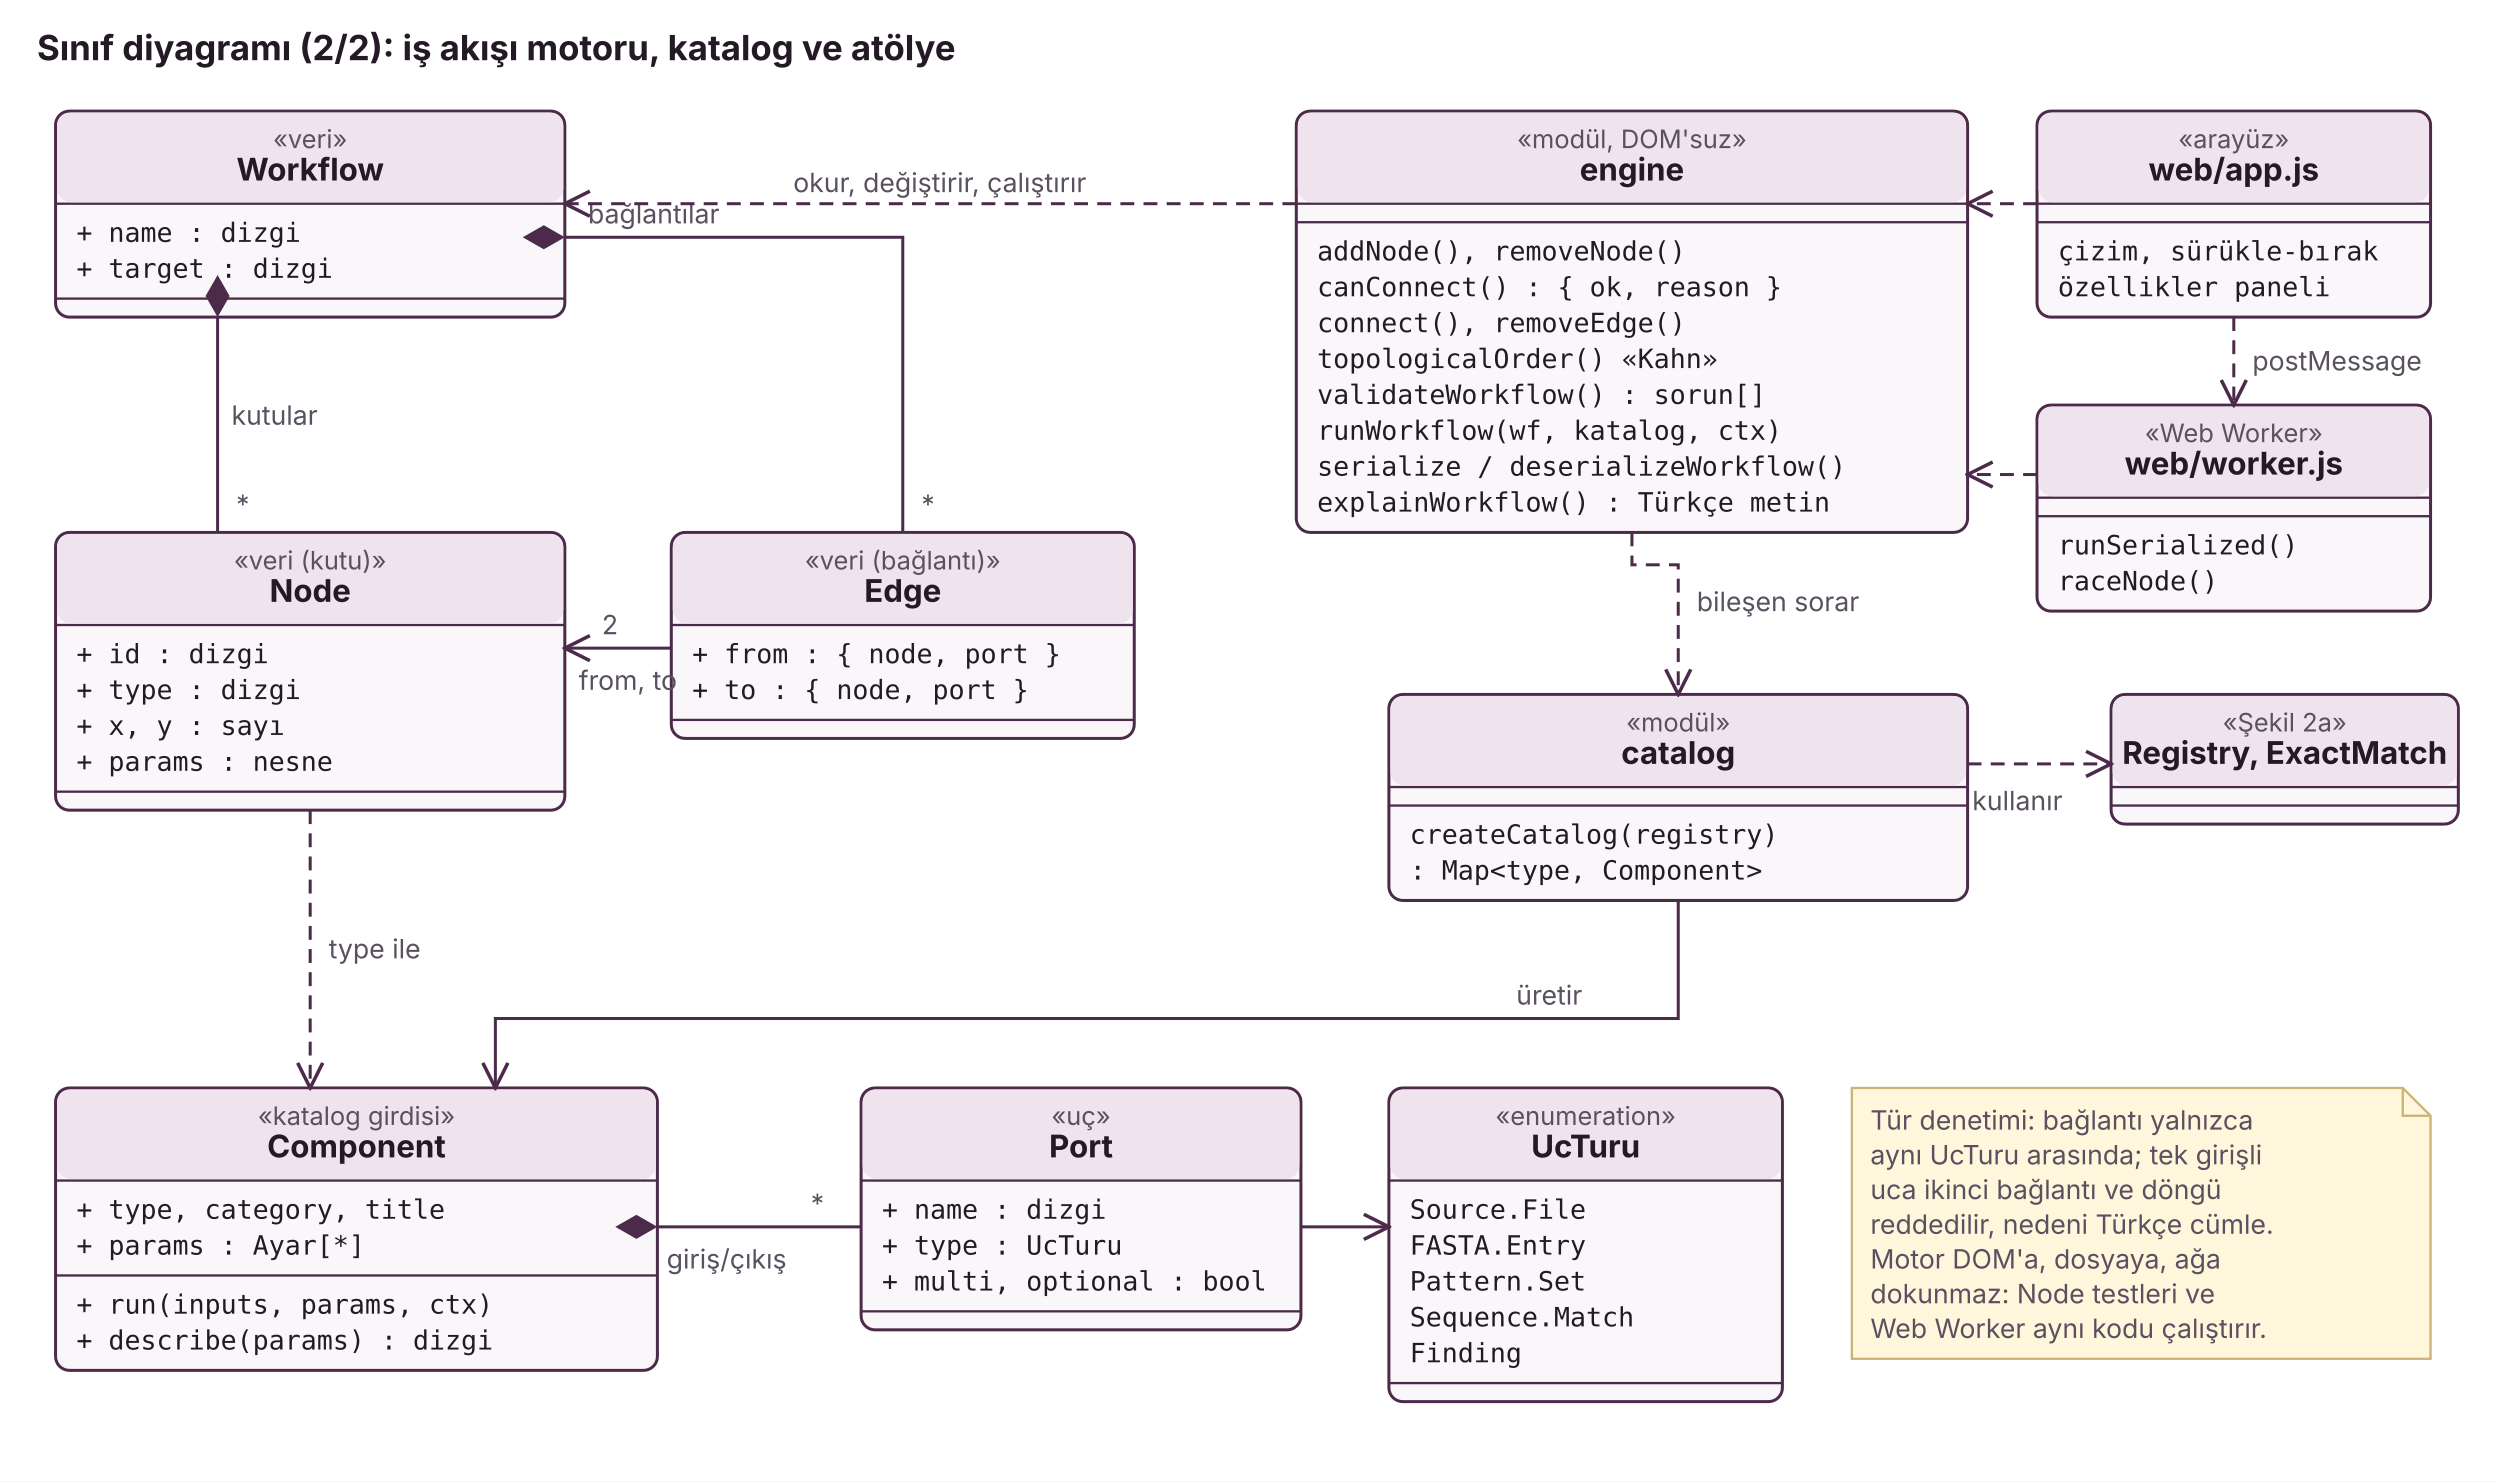
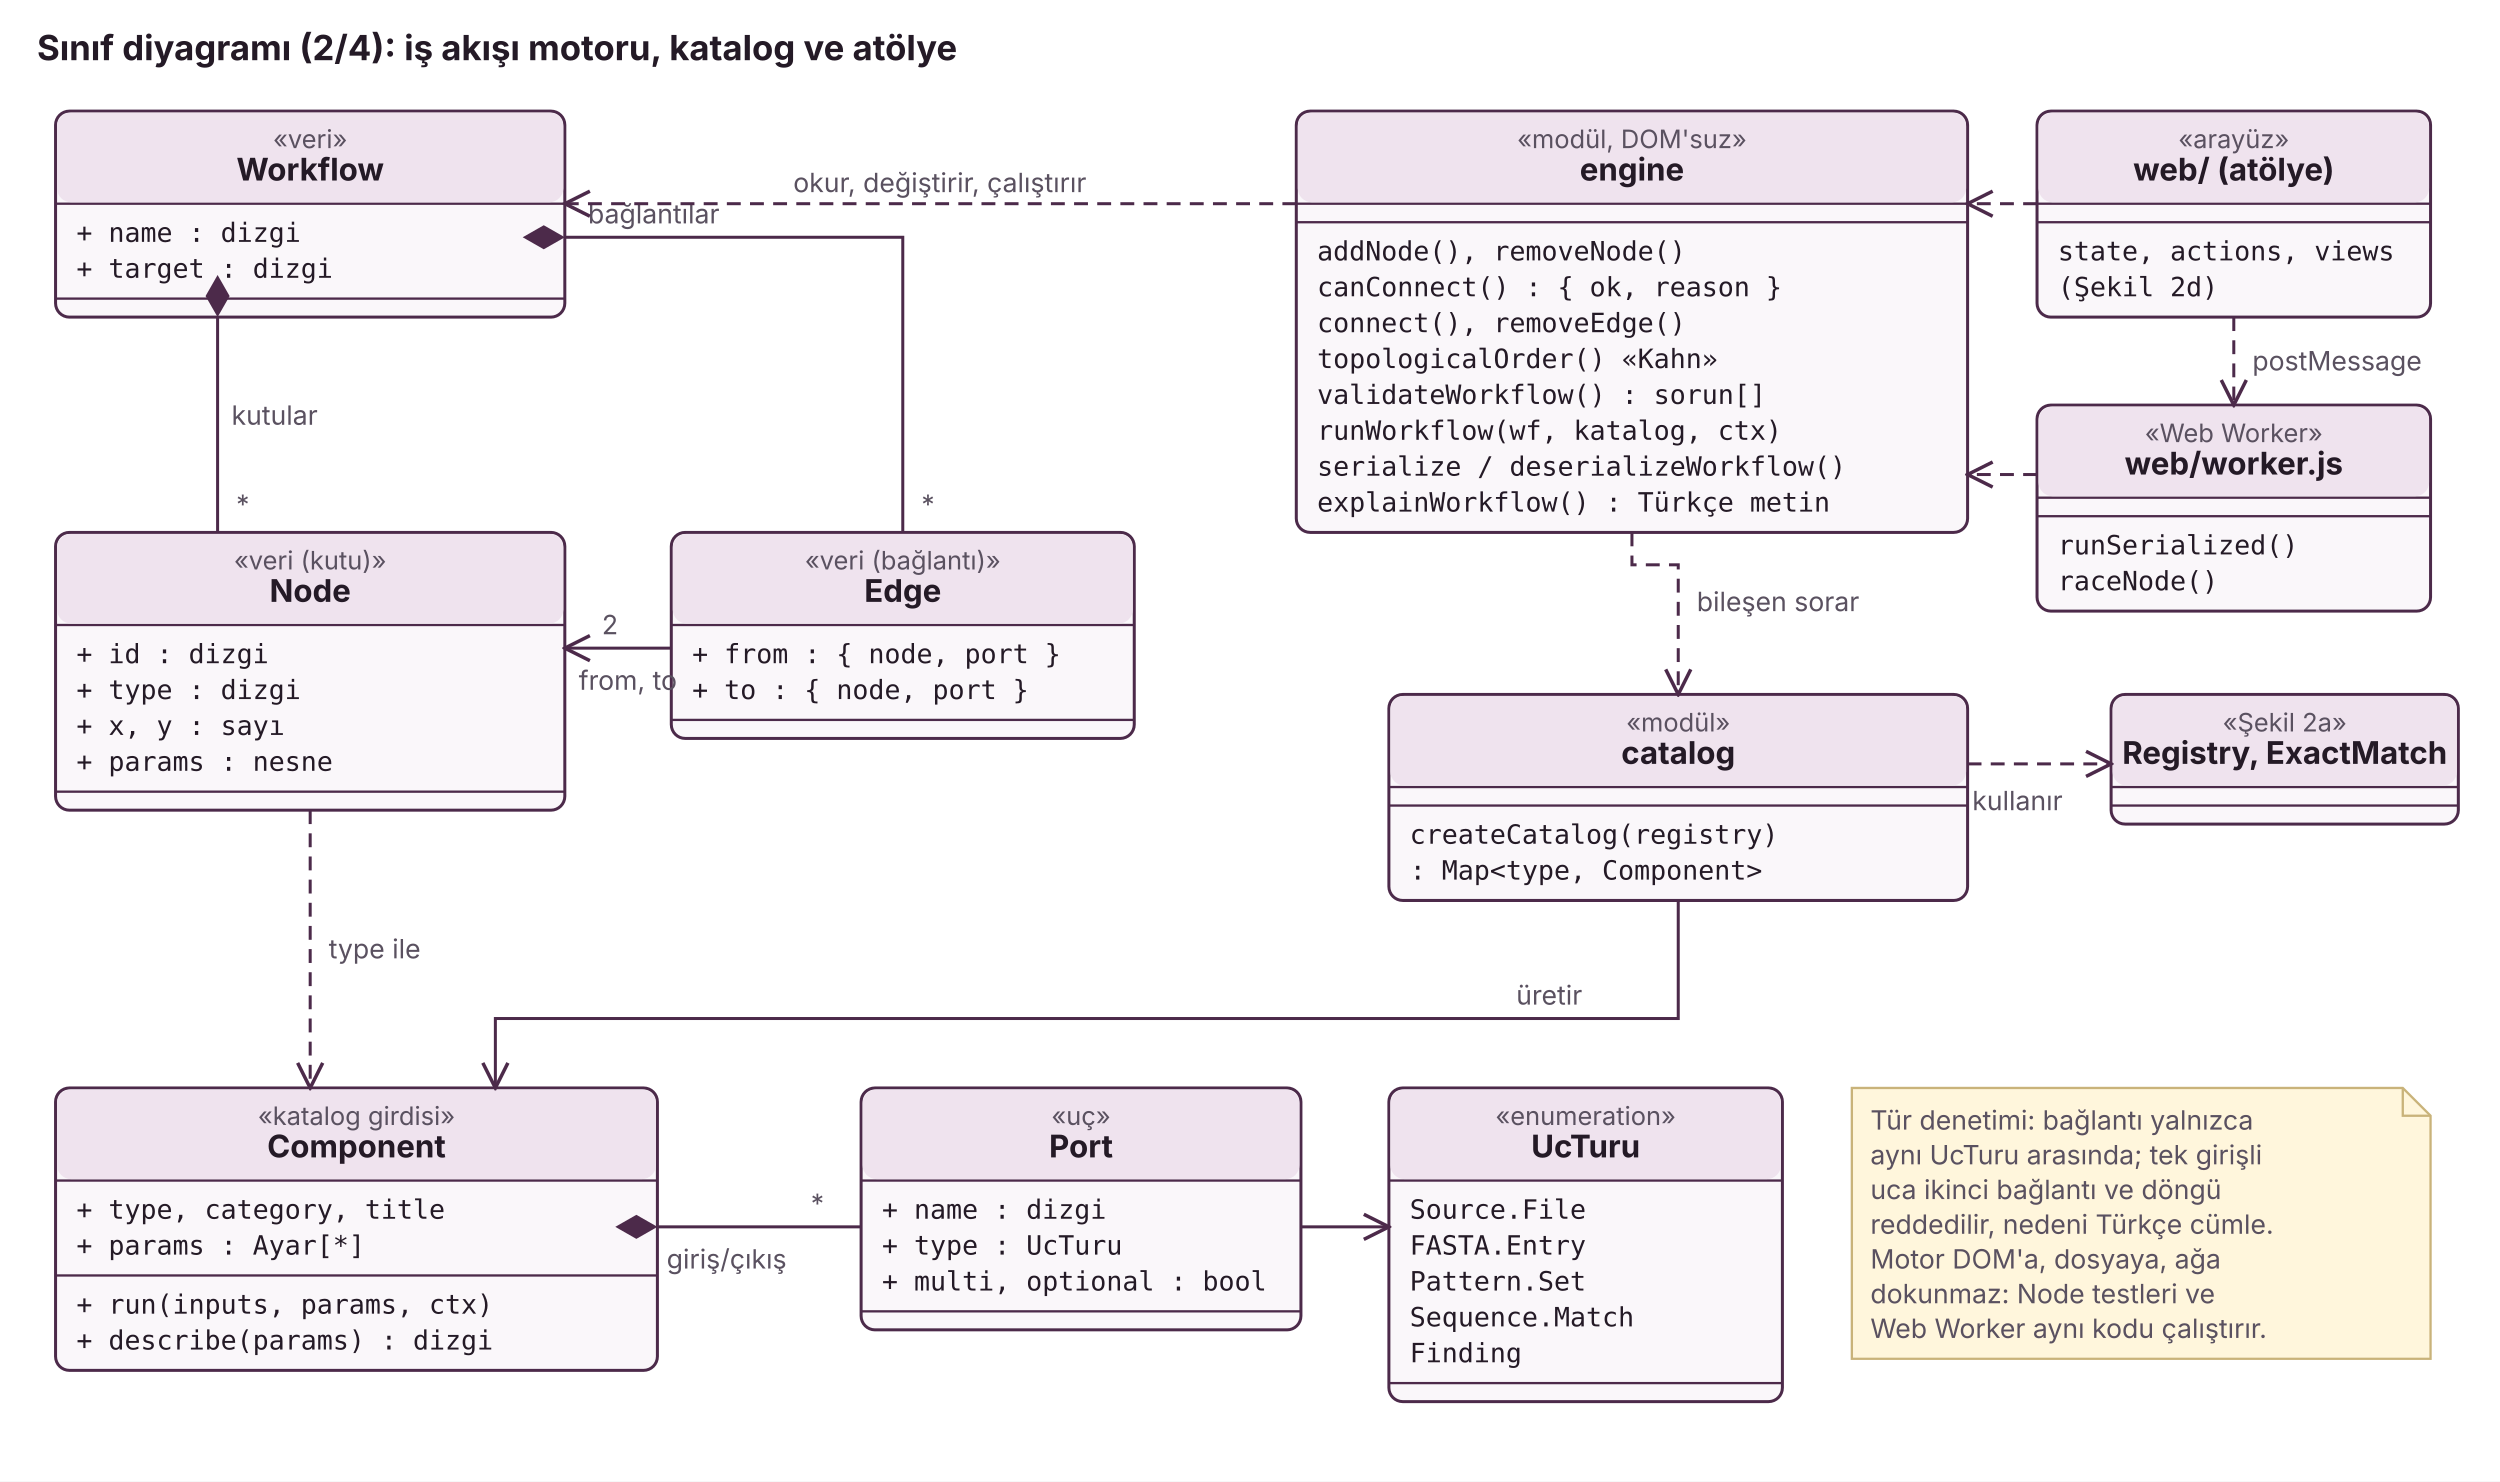
- <svg xmlns="http://www.w3.org/2000/svg" viewBox="0 0 1080 640" width="1080" height="640" role="img" aria-label="Sınıf diyagramı (2/2): iş akışı motoru, katalog ve atölye">
+ <svg xmlns="http://www.w3.org/2000/svg" viewBox="0 0 1080 640" width="1080" height="640" role="img" aria-label="Sınıf diyagramı (2/4): iş akışı motoru, katalog ve atölye">
  <defs>
    <marker id="tri" viewBox="0 0 12 12" refX="11" refY="6" markerWidth="13" markerHeight="13" orient="auto-start-reverse">
      <path d="M1 1 L11 6 L1 11 Z" fill="#fff" stroke="#4c2a4a" stroke-width="1.2" />
    </marker>
    <marker id="open" viewBox="0 0 12 12" refX="11" refY="6" markerWidth="10" markerHeight="10" orient="auto-start-reverse">
      <path d="M1 1 L11 6 L1 11" fill="none" stroke="#4c2a4a" stroke-width="1.4" />
    </marker>
    <marker id="solid" viewBox="0 0 12 12" refX="11" refY="6" markerWidth="9" markerHeight="9" orient="auto-start-reverse">
      <path d="M1 1 L11 6 L1 11 Z" fill="#4c2a4a" />
    </marker>
    <marker id="dia" viewBox="0 0 16 10" refX="1" refY="5" markerWidth="16" markerHeight="10" orient="auto-start-reverse">
      <path d="M1 5 L8 1 L15 5 L8 9 Z" fill="#fff" stroke="#4c2a4a" stroke-width="1.2" />
    </marker>
    <marker id="diaf" viewBox="0 0 16 10" refX="1" refY="5" markerWidth="16" markerHeight="10" orient="auto-start-reverse">
      <path d="M1 5 L8 1 L15 5 L8 9 Z" fill="#4c2a4a" />
    </marker>
  </defs>
  <rect width="1080" height="640" fill="#ffffff" />
-   <text x="16" y="26" font-family="Inter, Segoe UI, DejaVu Sans, Helvetica, Arial, sans-serif" font-size="15" font-weight="700" text-anchor="start" fill="#241a26">Sınıf diyagramı (2/2): iş akışı motoru, katalog ve atölye</text>
+   <text x="16" y="26" font-family="Inter, Segoe UI, DejaVu Sans, Helvetica, Arial, sans-serif" font-size="15" font-weight="700" text-anchor="start" fill="#241a26">Sınıf diyagramı (2/4): iş akışı motoru, katalog ve atölye</text>
  <rect x="24" y="48" width="220" height="89" rx="6" fill="#faf7fa" stroke="#4c2a4a" stroke-width="1.3" />
  <path d="M 24 88 L 244 88" stroke="#4c2a4a" stroke-width="1" />
  <rect x="24.65" y="48.65" width="218.7" height="38.7" rx="6" fill="#efe3ee" />
  <text x="134" y="64" font-family="Inter, Segoe UI, DejaVu Sans, Helvetica, Arial, sans-serif" font-size="11" font-weight="400" text-anchor="middle" fill="#5a5160">«veri»</text>
  <text x="134" y="78" font-family="Inter, Segoe UI, DejaVu Sans, Helvetica, Arial, sans-serif" font-size="13.5" font-weight="700" text-anchor="middle" fill="#241a26">Workflow</text>
  <text x="33" y="104.5" font-family="JetBrains Mono, DejaVu Sans Mono, Consolas, monospace" font-size="11.5" font-weight="400" text-anchor="start" fill="#241a26">+ name : dizgi</text>
  <text x="33" y="120" font-family="JetBrains Mono, DejaVu Sans Mono, Consolas, monospace" font-size="11.5" font-weight="400" text-anchor="start" fill="#241a26">+ target : dizgi</text>
  <path d="M 24 129 L 244 129" stroke="#4c2a4a" stroke-width="1" />
  <rect x="24" y="230" width="220" height="120" rx="6" fill="#faf7fa" stroke="#4c2a4a" stroke-width="1.3" />
  <path d="M 24 270 L 244 270" stroke="#4c2a4a" stroke-width="1" />
  <rect x="24.65" y="230.65" width="218.7" height="38.7" rx="6" fill="#efe3ee" />
  <text x="134" y="246" font-family="Inter, Segoe UI, DejaVu Sans, Helvetica, Arial, sans-serif" font-size="11" font-weight="400" text-anchor="middle" fill="#5a5160">«veri (kutu)»</text>
  <text x="134" y="260" font-family="Inter, Segoe UI, DejaVu Sans, Helvetica, Arial, sans-serif" font-size="13.5" font-weight="700" text-anchor="middle" fill="#241a26">Node</text>
  <text x="33" y="286.5" font-family="JetBrains Mono, DejaVu Sans Mono, Consolas, monospace" font-size="11.5" font-weight="400" text-anchor="start" fill="#241a26">+ id : dizgi</text>
  <text x="33" y="302" font-family="JetBrains Mono, DejaVu Sans Mono, Consolas, monospace" font-size="11.5" font-weight="400" text-anchor="start" fill="#241a26">+ type : dizgi</text>
  <text x="33" y="317.5" font-family="JetBrains Mono, DejaVu Sans Mono, Consolas, monospace" font-size="11.5" font-weight="400" text-anchor="start" fill="#241a26">+ x, y : sayı</text>
  <text x="33" y="333" font-family="JetBrains Mono, DejaVu Sans Mono, Consolas, monospace" font-size="11.5" font-weight="400" text-anchor="start" fill="#241a26">+ params : nesne</text>
  <path d="M 24 342 L 244 342" stroke="#4c2a4a" stroke-width="1" />
  <rect x="290" y="230" width="200" height="89" rx="6" fill="#faf7fa" stroke="#4c2a4a" stroke-width="1.3" />
  <path d="M 290 270 L 490 270" stroke="#4c2a4a" stroke-width="1" />
  <rect x="290.65" y="230.65" width="198.7" height="38.7" rx="6" fill="#efe3ee" />
  <text x="390" y="246" font-family="Inter, Segoe UI, DejaVu Sans, Helvetica, Arial, sans-serif" font-size="11" font-weight="400" text-anchor="middle" fill="#5a5160">«veri (bağlantı)»</text>
  <text x="390" y="260" font-family="Inter, Segoe UI, DejaVu Sans, Helvetica, Arial, sans-serif" font-size="13.5" font-weight="700" text-anchor="middle" fill="#241a26">Edge</text>
  <text x="299" y="286.5" font-family="JetBrains Mono, DejaVu Sans Mono, Consolas, monospace" font-size="11.5" font-weight="400" text-anchor="start" fill="#241a26">+ from : { node, port }</text>
  <text x="299" y="302" font-family="JetBrains Mono, DejaVu Sans Mono, Consolas, monospace" font-size="11.5" font-weight="400" text-anchor="start" fill="#241a26">+ to : { node, port }</text>
  <path d="M 290 311 L 490 311" stroke="#4c2a4a" stroke-width="1" />
  <rect x="24" y="470" width="260" height="122" rx="6" fill="#faf7fa" stroke="#4c2a4a" stroke-width="1.3" />
  <path d="M 24 510 L 284 510" stroke="#4c2a4a" stroke-width="1" />
  <rect x="24.65" y="470.65" width="258.7" height="38.7" rx="6" fill="#efe3ee" />
  <text x="154" y="486" font-family="Inter, Segoe UI, DejaVu Sans, Helvetica, Arial, sans-serif" font-size="11" font-weight="400" text-anchor="middle" fill="#5a5160">«katalog girdisi»</text>
  <text x="154" y="500" font-family="Inter, Segoe UI, DejaVu Sans, Helvetica, Arial, sans-serif" font-size="13.5" font-weight="700" text-anchor="middle" fill="#241a26">Component</text>
  <text x="33" y="526.5" font-family="JetBrains Mono, DejaVu Sans Mono, Consolas, monospace" font-size="11.5" font-weight="400" text-anchor="start" fill="#241a26">+ type, category, title</text>
  <text x="33" y="542" font-family="JetBrains Mono, DejaVu Sans Mono, Consolas, monospace" font-size="11.5" font-weight="400" text-anchor="start" fill="#241a26">+ params : Ayar[*]</text>
  <path d="M 24 551 L 284 551" stroke="#4c2a4a" stroke-width="1" />
  <text x="33" y="567.5" font-family="JetBrains Mono, DejaVu Sans Mono, Consolas, monospace" font-size="11.5" font-weight="400" text-anchor="start" fill="#241a26">+ run(inputs, params, ctx)</text>
  <text x="33" y="583" font-family="JetBrains Mono, DejaVu Sans Mono, Consolas, monospace" font-size="11.5" font-weight="400" text-anchor="start" fill="#241a26">+ describe(params) : dizgi</text>
  <rect x="372" y="470" width="190" height="104.5" rx="6" fill="#faf7fa" stroke="#4c2a4a" stroke-width="1.3" />
  <path d="M 372 510 L 562 510" stroke="#4c2a4a" stroke-width="1" />
  <rect x="372.65" y="470.65" width="188.7" height="38.7" rx="6" fill="#efe3ee" />
  <text x="467" y="486" font-family="Inter, Segoe UI, DejaVu Sans, Helvetica, Arial, sans-serif" font-size="11" font-weight="400" text-anchor="middle" fill="#5a5160">«uç»</text>
  <text x="467" y="500" font-family="Inter, Segoe UI, DejaVu Sans, Helvetica, Arial, sans-serif" font-size="13.5" font-weight="700" text-anchor="middle" fill="#241a26">Port</text>
  <text x="381" y="526.5" font-family="JetBrains Mono, DejaVu Sans Mono, Consolas, monospace" font-size="11.5" font-weight="400" text-anchor="start" fill="#241a26">+ name : dizgi</text>
  <text x="381" y="542" font-family="JetBrains Mono, DejaVu Sans Mono, Consolas, monospace" font-size="11.5" font-weight="400" text-anchor="start" fill="#241a26">+ type : UcTuru</text>
  <text x="381" y="557.5" font-family="JetBrains Mono, DejaVu Sans Mono, Consolas, monospace" font-size="11.5" font-weight="400" text-anchor="start" fill="#241a26">+ multi, optional : bool</text>
  <path d="M 372 566.5 L 562 566.5" stroke="#4c2a4a" stroke-width="1" />
  <rect x="600" y="470" width="170" height="135.5" rx="6" fill="#faf7fa" stroke="#4c2a4a" stroke-width="1.3" />
  <path d="M 600 510 L 770 510" stroke="#4c2a4a" stroke-width="1" />
  <rect x="600.65" y="470.65" width="168.7" height="38.7" rx="6" fill="#efe3ee" />
  <text x="685" y="486" font-family="Inter, Segoe UI, DejaVu Sans, Helvetica, Arial, sans-serif" font-size="11" font-weight="400" text-anchor="middle" fill="#5a5160">«enumeration»</text>
  <text x="685" y="500" font-family="Inter, Segoe UI, DejaVu Sans, Helvetica, Arial, sans-serif" font-size="13.5" font-weight="700" text-anchor="middle" fill="#241a26">UcTuru</text>
  <text x="609" y="526.5" font-family="JetBrains Mono, DejaVu Sans Mono, Consolas, monospace" font-size="11.5" font-weight="400" text-anchor="start" fill="#241a26">Source.File</text>
  <text x="609" y="542" font-family="JetBrains Mono, DejaVu Sans Mono, Consolas, monospace" font-size="11.5" font-weight="400" text-anchor="start" fill="#241a26">FASTA.Entry</text>
  <text x="609" y="557.5" font-family="JetBrains Mono, DejaVu Sans Mono, Consolas, monospace" font-size="11.5" font-weight="400" text-anchor="start" fill="#241a26">Pattern.Set</text>
  <text x="609" y="573" font-family="JetBrains Mono, DejaVu Sans Mono, Consolas, monospace" font-size="11.5" font-weight="400" text-anchor="start" fill="#241a26">Sequence.Match</text>
  <text x="609" y="588.5" font-family="JetBrains Mono, DejaVu Sans Mono, Consolas, monospace" font-size="11.5" font-weight="400" text-anchor="start" fill="#241a26">Finding</text>
  <path d="M 600 597.5 L 770 597.5" stroke="#4c2a4a" stroke-width="1" />
  <rect x="560" y="48" width="290" height="182" rx="6" fill="#faf7fa" stroke="#4c2a4a" stroke-width="1.3" />
  <path d="M 560 88 L 850 88" stroke="#4c2a4a" stroke-width="1" />
  <rect x="560.65" y="48.65" width="288.7" height="38.7" rx="6" fill="#efe3ee" />
  <text x="705" y="64" font-family="Inter, Segoe UI, DejaVu Sans, Helvetica, Arial, sans-serif" font-size="11" font-weight="400" text-anchor="middle" fill="#5a5160">«modül, DOM'suz»</text>
  <text x="705" y="78" font-family="Inter, Segoe UI, DejaVu Sans, Helvetica, Arial, sans-serif" font-size="13.5" font-weight="700" text-anchor="middle" fill="#241a26">engine</text>
  <path d="M 560 96 L 850 96" stroke="#4c2a4a" stroke-width="1" />
  <text x="569" y="112.5" font-family="JetBrains Mono, DejaVu Sans Mono, Consolas, monospace" font-size="11.5" font-weight="400" text-anchor="start" fill="#241a26">addNode(), removeNode()</text>
  <text x="569" y="128" font-family="JetBrains Mono, DejaVu Sans Mono, Consolas, monospace" font-size="11.5" font-weight="400" text-anchor="start" fill="#241a26">canConnect() : { ok, reason }</text>
  <text x="569" y="143.5" font-family="JetBrains Mono, DejaVu Sans Mono, Consolas, monospace" font-size="11.5" font-weight="400" text-anchor="start" fill="#241a26">connect(), removeEdge()</text>
  <text x="569" y="159" font-family="JetBrains Mono, DejaVu Sans Mono, Consolas, monospace" font-size="11.5" font-weight="400" text-anchor="start" fill="#241a26">topologicalOrder()  «Kahn»</text>
  <text x="569" y="174.5" font-family="JetBrains Mono, DejaVu Sans Mono, Consolas, monospace" font-size="11.5" font-weight="400" text-anchor="start" fill="#241a26">validateWorkflow() : sorun[]</text>
  <text x="569" y="190" font-family="JetBrains Mono, DejaVu Sans Mono, Consolas, monospace" font-size="11.5" font-weight="400" text-anchor="start" fill="#241a26">runWorkflow(wf, katalog, ctx)</text>
  <text x="569" y="205.5" font-family="JetBrains Mono, DejaVu Sans Mono, Consolas, monospace" font-size="11.5" font-weight="400" text-anchor="start" fill="#241a26">serialize / deserializeWorkflow()</text>
  <text x="569" y="221" font-family="JetBrains Mono, DejaVu Sans Mono, Consolas, monospace" font-size="11.5" font-weight="400" text-anchor="start" fill="#241a26">explainWorkflow() : Türkçe metin</text>
  <rect x="600" y="300" width="250" height="89" rx="6" fill="#faf7fa" stroke="#4c2a4a" stroke-width="1.3" />
  <path d="M 600 340 L 850 340" stroke="#4c2a4a" stroke-width="1" />
  <rect x="600.65" y="300.65" width="248.7" height="38.7" rx="6" fill="#efe3ee" />
  <text x="725" y="316" font-family="Inter, Segoe UI, DejaVu Sans, Helvetica, Arial, sans-serif" font-size="11" font-weight="400" text-anchor="middle" fill="#5a5160">«modül»</text>
  <text x="725" y="330" font-family="Inter, Segoe UI, DejaVu Sans, Helvetica, Arial, sans-serif" font-size="13.5" font-weight="700" text-anchor="middle" fill="#241a26">catalog</text>
  <path d="M 600 348 L 850 348" stroke="#4c2a4a" stroke-width="1" />
  <text x="609" y="364.5" font-family="JetBrains Mono, DejaVu Sans Mono, Consolas, monospace" font-size="11.5" font-weight="400" text-anchor="start" fill="#241a26">createCatalog(registry)</text>
  <text x="609" y="380" font-family="JetBrains Mono, DejaVu Sans Mono, Consolas, monospace" font-size="11.5" font-weight="400" text-anchor="start" fill="#241a26">  : Map&lt;type, Component&gt;</text>
  <rect x="912" y="300" width="150" height="56" rx="6" fill="#faf7fa" stroke="#4c2a4a" stroke-width="1.3" />
  <path d="M 912 340 L 1062 340" stroke="#4c2a4a" stroke-width="1" />
  <rect x="912.65" y="300.65" width="148.7" height="38.7" rx="6" fill="#efe3ee" />
  <text x="987" y="316" font-family="Inter, Segoe UI, DejaVu Sans, Helvetica, Arial, sans-serif" font-size="11" font-weight="400" text-anchor="middle" fill="#5a5160">«Şekil 2a»</text>
  <text x="987" y="330" font-family="Inter, Segoe UI, DejaVu Sans, Helvetica, Arial, sans-serif" font-size="13.5" font-weight="700" text-anchor="middle" fill="#241a26">Registry, ExactMatch</text>
  <path d="M 912 348 L 1062 348" stroke="#4c2a4a" stroke-width="1" />
  <rect x="880" y="48" width="170" height="89" rx="6" fill="#faf7fa" stroke="#4c2a4a" stroke-width="1.3" />
  <path d="M 880 88 L 1050 88" stroke="#4c2a4a" stroke-width="1" />
  <rect x="880.65" y="48.65" width="168.7" height="38.7" rx="6" fill="#efe3ee" />
  <text x="965" y="64" font-family="Inter, Segoe UI, DejaVu Sans, Helvetica, Arial, sans-serif" font-size="11" font-weight="400" text-anchor="middle" fill="#5a5160">«arayüz»</text>
-   <text x="965" y="78" font-family="Inter, Segoe UI, DejaVu Sans, Helvetica, Arial, sans-serif" font-size="13.5" font-weight="700" text-anchor="middle" fill="#241a26">web/app.js</text>
+   <text x="965" y="78" font-family="Inter, Segoe UI, DejaVu Sans, Helvetica, Arial, sans-serif" font-size="13.5" font-weight="700" text-anchor="middle" fill="#241a26">web/ (atölye)</text>
  <path d="M 880 96 L 1050 96" stroke="#4c2a4a" stroke-width="1" />
-   <text x="889" y="112.5" font-family="JetBrains Mono, DejaVu Sans Mono, Consolas, monospace" font-size="11.5" font-weight="400" text-anchor="start" fill="#241a26">çizim, sürükle-bırak</text>
-   <text x="889" y="128" font-family="JetBrains Mono, DejaVu Sans Mono, Consolas, monospace" font-size="11.5" font-weight="400" text-anchor="start" fill="#241a26">özellikler paneli</text>
+   <text x="889" y="112.5" font-family="JetBrains Mono, DejaVu Sans Mono, Consolas, monospace" font-size="11.5" font-weight="400" text-anchor="start" fill="#241a26">state, actions, views</text>
+   <text x="889" y="128" font-family="JetBrains Mono, DejaVu Sans Mono, Consolas, monospace" font-size="11.5" font-weight="400" text-anchor="start" fill="#241a26">(Şekil 2d)</text>
  <rect x="880" y="175" width="170" height="89" rx="6" fill="#faf7fa" stroke="#4c2a4a" stroke-width="1.3" />
  <path d="M 880 215 L 1050 215" stroke="#4c2a4a" stroke-width="1" />
  <rect x="880.65" y="175.65" width="168.7" height="38.7" rx="6" fill="#efe3ee" />
  <text x="965" y="191" font-family="Inter, Segoe UI, DejaVu Sans, Helvetica, Arial, sans-serif" font-size="11" font-weight="400" text-anchor="middle" fill="#5a5160">«Web Worker»</text>
  <text x="965" y="205" font-family="Inter, Segoe UI, DejaVu Sans, Helvetica, Arial, sans-serif" font-size="13.5" font-weight="700" text-anchor="middle" fill="#241a26">web/worker.js</text>
  <path d="M 880 223 L 1050 223" stroke="#4c2a4a" stroke-width="1" />
  <text x="889" y="239.5" font-family="JetBrains Mono, DejaVu Sans Mono, Consolas, monospace" font-size="11.5" font-weight="400" text-anchor="start" fill="#241a26">runSerialized()</text>
  <text x="889" y="255" font-family="JetBrains Mono, DejaVu Sans Mono, Consolas, monospace" font-size="11.5" font-weight="400" text-anchor="start" fill="#241a26">raceNode()</text>
  <path d="M 94 137 L 94 230" fill="none" stroke="#4c2a4a" stroke-width="1.3" marker-start="url(#diaf)" />
  <text x="100" y="183.5" font-family="Inter, Segoe UI, DejaVu Sans, Helvetica, Arial, sans-serif" font-size="11.5" font-weight="400" text-anchor="start" fill="#5a5160">kutular</text>
  <text x="102" y="222" font-family="Inter, Segoe UI, DejaVu Sans, Helvetica, Arial, sans-serif" font-size="11.5" font-weight="400" text-anchor="start" fill="#5a5160">*</text>
  <path d="M 244 102.5 L 390 102.5 L 390 230" fill="none" stroke="#4c2a4a" stroke-width="1.3" marker-start="url(#diaf)" />
  <text x="254" y="96.5" font-family="Inter, Segoe UI, DejaVu Sans, Helvetica, Arial, sans-serif" font-size="11.5" font-weight="400" text-anchor="start" fill="#5a5160">bağlantılar</text>
  <text x="398" y="222" font-family="Inter, Segoe UI, DejaVu Sans, Helvetica, Arial, sans-serif" font-size="11.5" font-weight="400" text-anchor="start" fill="#5a5160">*</text>
  <path d="M 290 280 L 244 280" fill="none" stroke="#4c2a4a" stroke-width="1.3" marker-end="url(#open)" />
  <text x="250" y="298" font-family="Inter, Segoe UI, DejaVu Sans, Helvetica, Arial, sans-serif" font-size="11.5" font-weight="400" text-anchor="start" fill="#5a5160">from, to</text>
  <text x="260" y="274" font-family="Inter, Segoe UI, DejaVu Sans, Helvetica, Arial, sans-serif" font-size="11.5" font-weight="400" text-anchor="start" fill="#5a5160">2</text>
  <path d="M 134 350 L 134 470" fill="none" stroke="#4c2a4a" stroke-width="1.3" stroke-dasharray="6 4" marker-end="url(#open)" />
  <text x="142" y="414" font-family="Inter, Segoe UI, DejaVu Sans, Helvetica, Arial, sans-serif" font-size="11.5" font-weight="400" text-anchor="start" fill="#5a5160">type ile</text>
  <path d="M 284 530 L 372 530" fill="none" stroke="#4c2a4a" stroke-width="1.3" marker-start="url(#diaf)" />
  <text x="288" y="548" font-family="Inter, Segoe UI, DejaVu Sans, Helvetica, Arial, sans-serif" font-size="11.5" font-weight="400" text-anchor="start" fill="#5a5160">giriş/çıkış</text>
  <text x="356" y="524" font-family="Inter, Segoe UI, DejaVu Sans, Helvetica, Arial, sans-serif" font-size="11.5" font-weight="400" text-anchor="end" fill="#5a5160">*</text>
  <path d="M 562 530 L 600 530" fill="none" stroke="#4c2a4a" stroke-width="1.3" marker-end="url(#open)" />
  <path d="M 560 88 L 244 88" fill="none" stroke="#4c2a4a" stroke-width="1.3" stroke-dasharray="6 4" marker-end="url(#open)" />
  <text x="406" y="83" font-family="Inter, Segoe UI, DejaVu Sans, Helvetica, Arial, sans-serif" font-size="11.5" font-weight="400" text-anchor="middle" fill="#5a5160">okur, değiştirir, çalıştırır</text>
  <path d="M 725 389 L 725 440 L 214 440 L 214 470" fill="none" stroke="#4c2a4a" stroke-width="1.3" marker-end="url(#open)" />
  <text x="655" y="434" font-family="Inter, Segoe UI, DejaVu Sans, Helvetica, Arial, sans-serif" font-size="11.5" font-weight="400" text-anchor="start" fill="#5a5160">üretir</text>
  <path d="M 850 330 L 912 330" fill="none" stroke="#4c2a4a" stroke-width="1.3" stroke-dasharray="6 4" marker-end="url(#open)" />
  <text x="852" y="350" font-family="Inter, Segoe UI, DejaVu Sans, Helvetica, Arial, sans-serif" font-size="11.5" font-weight="400" text-anchor="start" fill="#5a5160">kullanır</text>
  <path d="M 705 230 L 705 244 L 725 244 L 725 300" fill="none" stroke="#4c2a4a" stroke-width="1.3" stroke-dasharray="6 4" marker-end="url(#open)" />
  <text x="733" y="264" font-family="Inter, Segoe UI, DejaVu Sans, Helvetica, Arial, sans-serif" font-size="11.5" font-weight="400" text-anchor="start" fill="#5a5160">bileşen sorar</text>
  <path d="M 880 88 L 850 88" fill="none" stroke="#4c2a4a" stroke-width="1.3" stroke-dasharray="6 4" marker-end="url(#open)" />
  <path d="M 880 205 L 850 205" fill="none" stroke="#4c2a4a" stroke-width="1.3" stroke-dasharray="6 4" marker-end="url(#open)" />
  <path d="M 965 137 L 965 175" fill="none" stroke="#4c2a4a" stroke-width="1.3" stroke-dasharray="6 4" marker-end="url(#open)" />
  <text x="973" y="160" font-family="Inter, Segoe UI, DejaVu Sans, Helvetica, Arial, sans-serif" font-size="11.5" font-weight="400" text-anchor="start" fill="#5a5160">postMessage</text>
  <path d="M 800 470 L 1038 470 L 1050 482 L 1050 587 L 800 587 Z" fill="#fff6dc" stroke="#c9b37a" />
  <path d="M 1038 470 L 1038 482 L 1050 482" fill="none" stroke="#c9b37a" />
  <text x="808" y="488" font-family="Inter, Segoe UI, DejaVu Sans, Helvetica, Arial, sans-serif" font-size="11.5" font-weight="400" text-anchor="start" fill="#5a5160">Tür denetimi: bağlantı yalnızca</text>
  <text x="808" y="503" font-family="Inter, Segoe UI, DejaVu Sans, Helvetica, Arial, sans-serif" font-size="11.5" font-weight="400" text-anchor="start" fill="#5a5160">aynı UcTuru arasında; tek girişli</text>
  <text x="808" y="518" font-family="Inter, Segoe UI, DejaVu Sans, Helvetica, Arial, sans-serif" font-size="11.5" font-weight="400" text-anchor="start" fill="#5a5160">uca ikinci bağlantı ve döngü</text>
  <text x="808" y="533" font-family="Inter, Segoe UI, DejaVu Sans, Helvetica, Arial, sans-serif" font-size="11.5" font-weight="400" text-anchor="start" fill="#5a5160">reddedilir, nedeni Türkçe cümle.</text>
  <text x="808" y="548" font-family="Inter, Segoe UI, DejaVu Sans, Helvetica, Arial, sans-serif" font-size="11.5" font-weight="400" text-anchor="start" fill="#5a5160">Motor DOM'a, dosyaya, ağa</text>
  <text x="808" y="563" font-family="Inter, Segoe UI, DejaVu Sans, Helvetica, Arial, sans-serif" font-size="11.5" font-weight="400" text-anchor="start" fill="#5a5160">dokunmaz: Node testleri ve</text>
  <text x="808" y="578" font-family="Inter, Segoe UI, DejaVu Sans, Helvetica, Arial, sans-serif" font-size="11.5" font-weight="400" text-anchor="start" fill="#5a5160">Web Worker aynı kodu çalıştırır.</text>
</svg>
